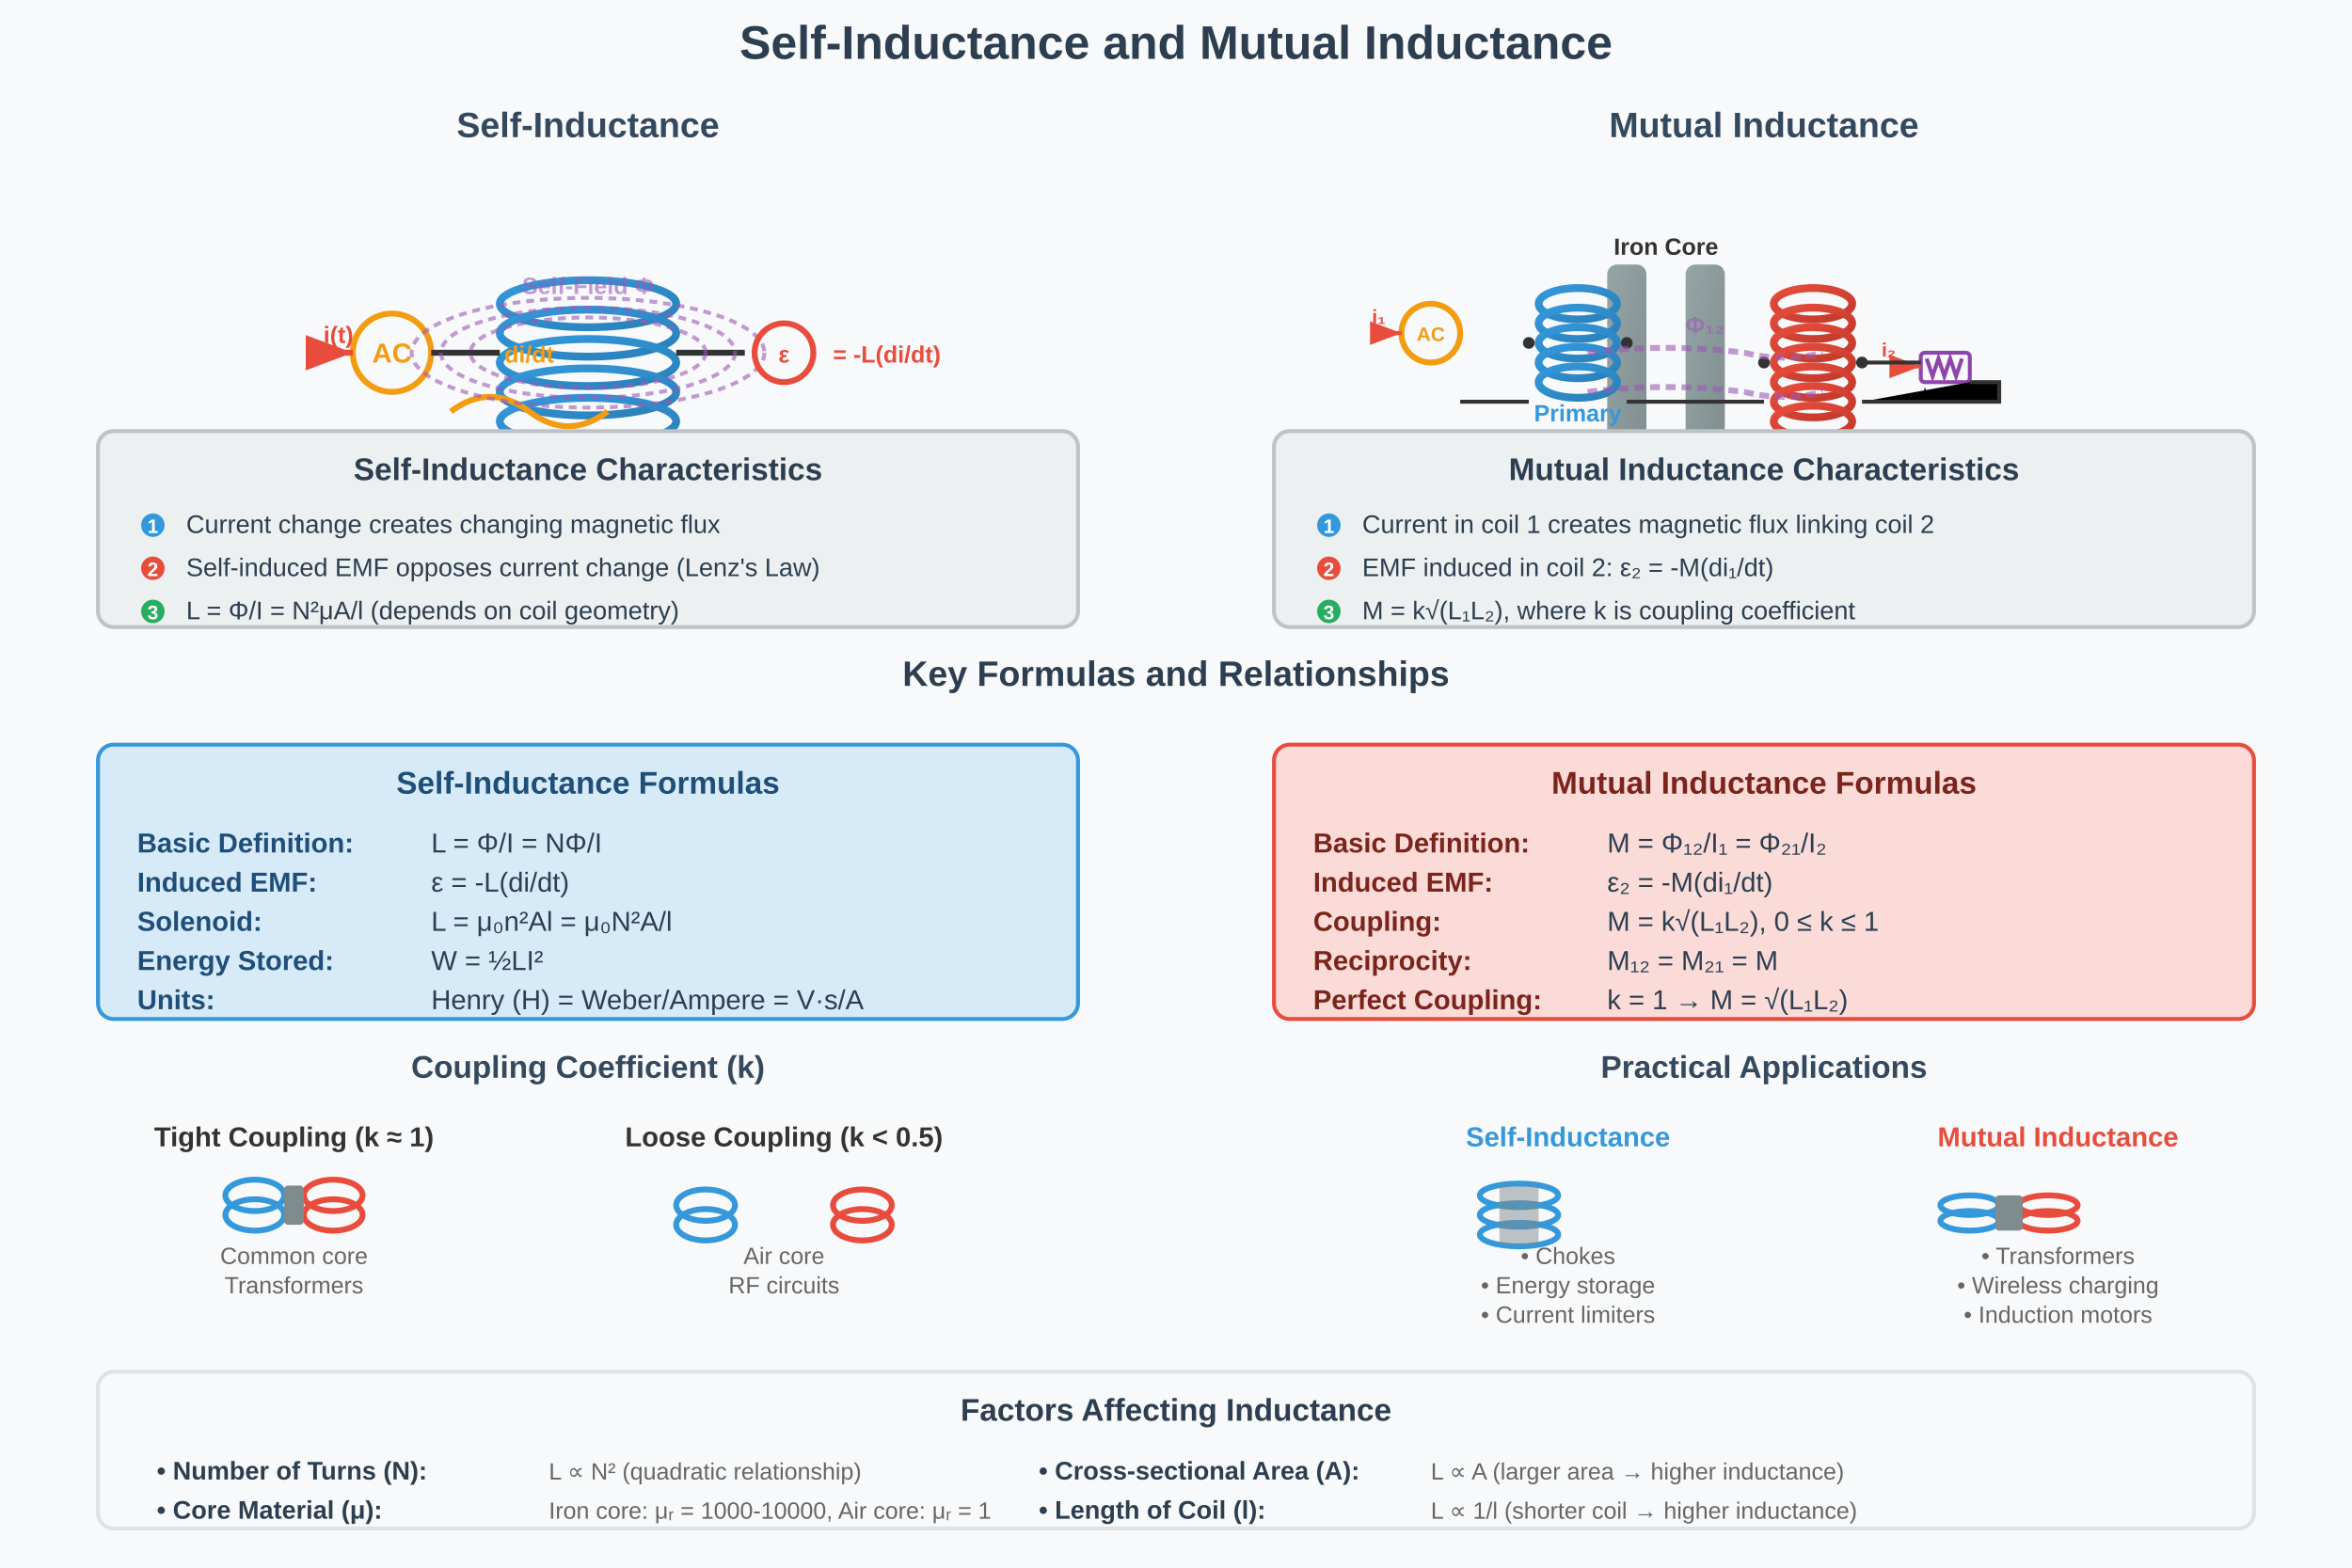
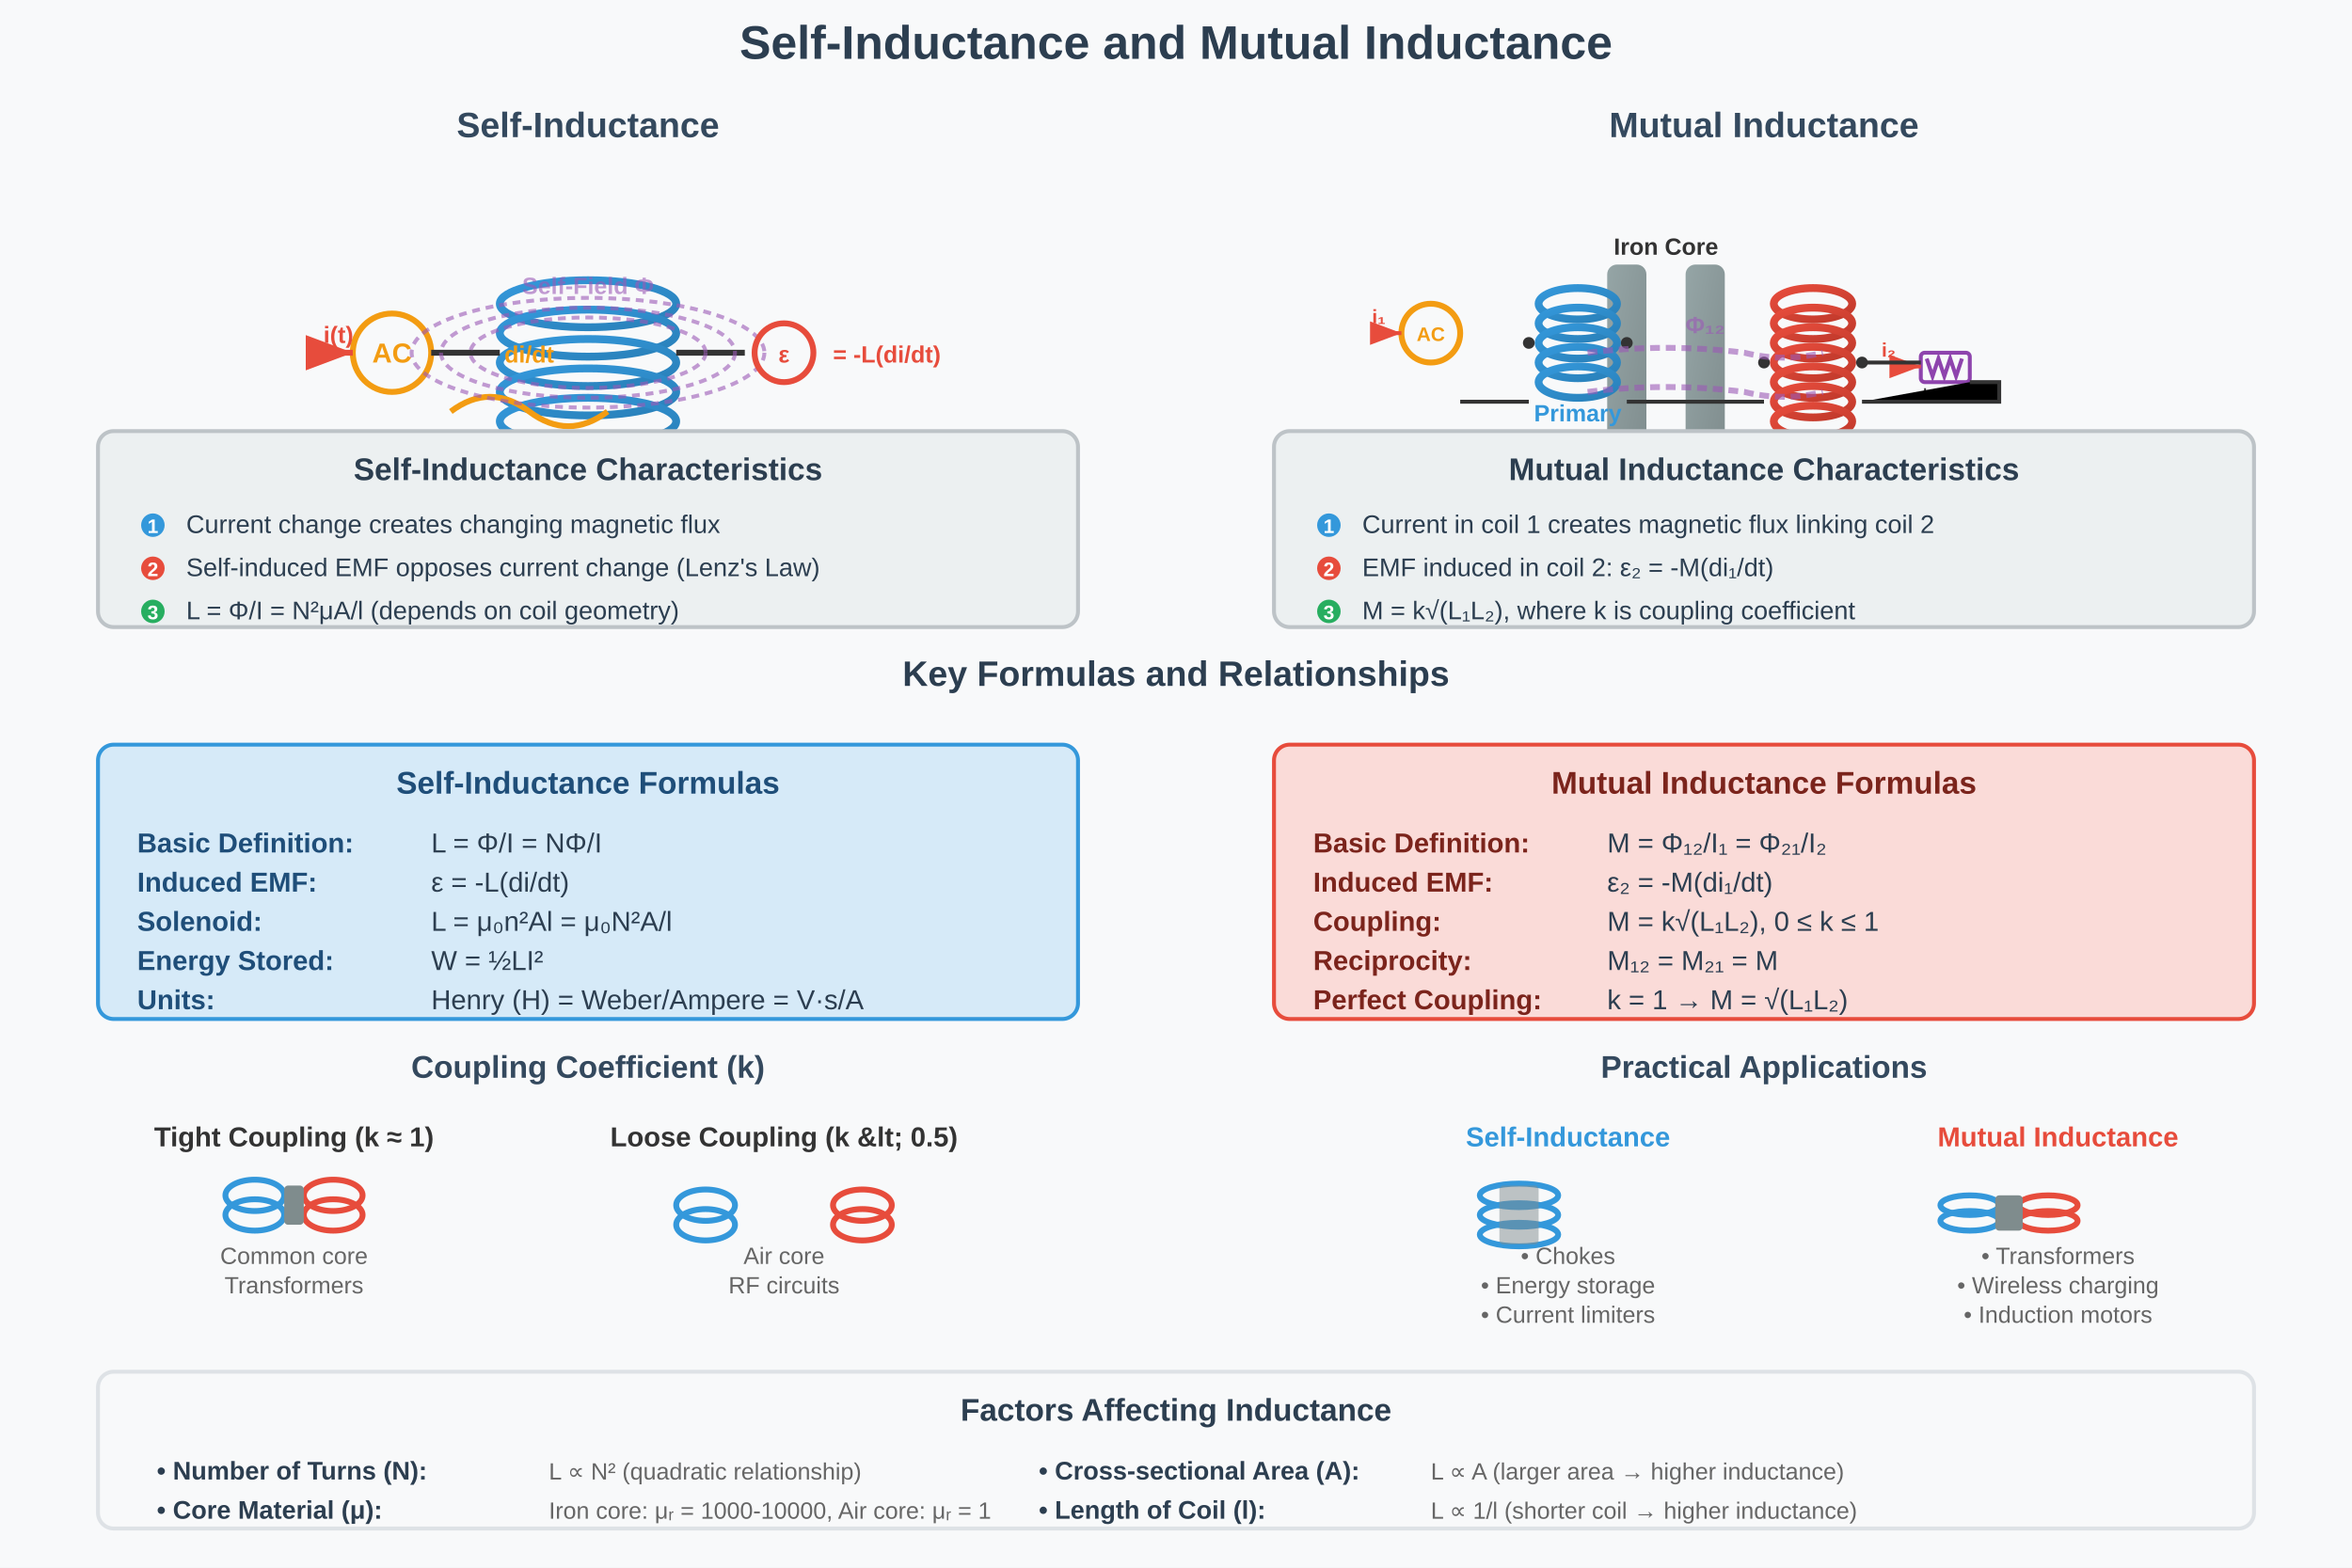
<svg xmlns="http://www.w3.org/2000/svg" viewBox="0 0 1200 800">
  <defs>
    <linearGradient id="coilGrad1" x1="0%" y1="0%" x2="100%" y2="100%">
      <stop offset="0%" style="stop-color:#3498db;stop-opacity:1" />
      <stop offset="100%" style="stop-color:#2980b9;stop-opacity:1" />
    </linearGradient>
    <linearGradient id="coilGrad2" x1="0%" y1="0%" x2="100%" y2="100%">
      <stop offset="0%" style="stop-color:#e74c3c;stop-opacity:1" />
      <stop offset="100%" style="stop-color:#c0392b;stop-opacity:1" />
    </linearGradient>
    <linearGradient id="coreGrad" x1="0%" y1="0%" x2="100%" y2="100%">
      <stop offset="0%" style="stop-color:#95a5a6;stop-opacity:1" />
      <stop offset="100%" style="stop-color:#7f8c8d;stop-opacity:1" />
    </linearGradient>
    <marker id="arrowhead" markerWidth="10" markerHeight="7" refX="10" refY="3.5" orient="auto">
      <polygon points="0 0, 10 3.5, 0 7" fill="#333" />
    </marker>
    <marker id="fieldArrow" markerWidth="8" markerHeight="6" refX="8" refY="3" orient="auto">
      <polygon points="0 0, 8 3, 0 6" fill="#9b59b6" />
    </marker>
    <marker id="currentArrow" markerWidth="8" markerHeight="6" refX="8" refY="3" orient="auto">
      <polygon points="0 0, 8 3, 0 6" fill="#e74c3c" />
    </marker>
  </defs>
  <rect width="1200" height="800" fill="#f8f9fa" />
  <text x="600" y="30" text-anchor="middle" font-family="Arial, sans-serif" font-size="24" font-weight="bold" fill="#2c3e50">
    Self-Inductance and Mutual Inductance
  </text>
  <g id="self-inductance">
    <text x="300" y="70" text-anchor="middle" font-family="Arial, sans-serif" font-size="18" font-weight="bold" fill="#34495e">
      Self-Inductance
    </text>
    <g transform="translate(150,90)">
      <g transform="translate(150,50)">
        <ellipse cx="0" cy="15" rx="45" ry="12" fill="none" stroke="url(#coilGrad1)" stroke-width="4" />
        <ellipse cx="0" cy="30" rx="45" ry="12" fill="none" stroke="url(#coilGrad1)" stroke-width="4" />
        <ellipse cx="0" cy="45" rx="45" ry="12" fill="none" stroke="url(#coilGrad1)" stroke-width="4" />
        <ellipse cx="0" cy="60" rx="45" ry="12" fill="none" stroke="url(#coilGrad1)" stroke-width="4" />
        <ellipse cx="0" cy="75" rx="45" ry="12" fill="none" stroke="url(#coilGrad1)" stroke-width="4" />
        <text x="0" y="105" text-anchor="middle" font-family="Arial, sans-serif" font-size="12" fill="#333" font-weight="bold">L (Henry)</text>
      </g>
      <g transform="translate(50,90)">
        <circle cx="0" cy="0" r="20" fill="none" stroke="#f39c12" stroke-width="3" />
        <text x="0" y="5" text-anchor="middle" font-family="Arial, sans-serif" font-size="14" fill="#f39c12" font-weight="bold">AC</text>
        <path d="M-30 0 L-20 0" stroke="#e74c3c" stroke-width="3" marker-end="url(#currentArrow)" />
        <text x="-35" y="-5" font-family="Arial, sans-serif" font-size="12" fill="#e74c3c" font-weight="bold">i(t)</text>
      </g>
      <g transform="translate(80,120)">
        <path d="M0 0 Q20 -15 40 0 Q60 15 80 0" fill="none" stroke="#f39c12" stroke-width="3" />
        <text x="40" y="-25" text-anchor="middle" font-family="Arial, sans-serif" font-size="12" fill="#f39c12" font-weight="bold">di/dt</text>
      </g>
      <path d="M70 90 L105 90" stroke="#333" stroke-width="3" />
      <path d="M195 90 L230 90" stroke="#333" stroke-width="3" />
      <g transform="translate(150,70)" opacity="0.6">
        <ellipse cx="0" cy="20" rx="60" ry="18" fill="none" stroke="#9b59b6" stroke-width="2" stroke-dasharray="4,3" />
        <ellipse cx="0" cy="20" rx="75" ry="23" fill="none" stroke="#9b59b6" stroke-width="2" stroke-dasharray="4,3" />
        <ellipse cx="0" cy="20" rx="90" ry="28" fill="none" stroke="#9b59b6" stroke-width="2" stroke-dasharray="4,3" />
        <text x="0" y="-10" text-anchor="middle" font-family="Arial, sans-serif" font-size="12" fill="#9b59b6" font-weight="bold">Self-Field Φ</text>
      </g>
      <g transform="translate(250,90)">
        <circle cx="0" cy="0" r="15" fill="none" stroke="#e74c3c" stroke-width="3" />
        <text x="0" y="5" text-anchor="middle" font-family="Arial, sans-serif" font-size="12" fill="#e74c3c" font-weight="bold">ε</text>
        <text x="25" y="5" font-family="Arial, sans-serif" font-size="12" fill="#e74c3c" font-weight="bold">= -L(di/dt)</text>
      </g>
    </g>
    <g transform="translate(50,220)">
      <rect x="0" y="0" width="500" height="100" fill="#ecf0f1" stroke="#bdc3c7" stroke-width="2" rx="8" />
      <text x="250" y="25" text-anchor="middle" font-family="Arial, sans-serif" font-size="16" fill="#2c3e50" font-weight="bold">
        Self-Inductance Characteristics
      </text>
      <g transform="translate(20,40)">
        <circle cx="8" cy="8" r="6" fill="#3498db" />
        <text x="8" y="12" text-anchor="middle" font-family="Arial, sans-serif" font-size="10" fill="white" font-weight="bold">1</text>
        <text x="25" y="12" font-family="Arial, sans-serif" font-size="13" fill="#2c3e50">Current change creates changing magnetic flux</text>
        <circle cx="8" cy="30" r="6" fill="#e74c3c" />
        <text x="8" y="34" text-anchor="middle" font-family="Arial, sans-serif" font-size="10" fill="white" font-weight="bold">2</text>
        <text x="25" y="34" font-family="Arial, sans-serif" font-size="13" fill="#2c3e50">Self-induced EMF opposes current change (Lenz's Law)</text>
        <circle cx="8" cy="52" r="6" fill="#27ae60" />
        <text x="8" y="56" text-anchor="middle" font-family="Arial, sans-serif" font-size="10" fill="white" font-weight="bold">3</text>
        <text x="25" y="56" font-family="Arial, sans-serif" font-size="13" fill="#2c3e50">L = Φ/I = N²μA/l (depends on coil geometry)</text>
      </g>
    </g>
  </g>
  <g id="mutual-inductance">
    <text x="900" y="70" text-anchor="middle" font-family="Arial, sans-serif" font-size="18" font-weight="bold" fill="#34495e">
      Mutual Inductance
    </text>
    <g transform="translate(700,90)">
      <rect x="120" y="45" width="20" height="110" fill="url(#coreGrad)" rx="5" />
      <rect x="160" y="45" width="20" height="110" fill="url(#coreGrad)" rx="5" />
      <text x="150" y="40" text-anchor="middle" font-family="Arial, sans-serif" font-size="12" fill="#333" font-weight="bold">Iron Core</text>
      <g transform="translate(80,50)">
        <ellipse cx="25" cy="15" rx="20" ry="8" fill="none" stroke="url(#coilGrad1)" stroke-width="4" />
        <ellipse cx="25" cy="25" rx="20" ry="8" fill="none" stroke="url(#coilGrad1)" stroke-width="4" />
        <ellipse cx="25" cy="35" rx="20" ry="8" fill="none" stroke="url(#coilGrad1)" stroke-width="4" />
        <ellipse cx="25" cy="45" rx="20" ry="8" fill="none" stroke="url(#coilGrad1)" stroke-width="4" />
        <ellipse cx="25" cy="55" rx="20" ry="8" fill="none" stroke="url(#coilGrad1)" stroke-width="4" />
        <text x="25" y="75" text-anchor="middle" font-family="Arial, sans-serif" font-size="12" fill="#3498db" font-weight="bold">Primary</text>
        <text x="25" y="90" text-anchor="middle" font-family="Arial, sans-serif" font-size="12" fill="#3498db" font-weight="bold">N₁</text>
        <circle cx="0" cy="35" r="3" fill="#333" />
        <circle cx="50" cy="35" r="3" fill="#333" />
      </g>
      <g transform="translate(200,50)">
        <ellipse cx="25" cy="15" rx="20" ry="8" fill="none" stroke="url(#coilGrad2)" stroke-width="4" />
        <ellipse cx="25" cy="25" rx="20" ry="8" fill="none" stroke="url(#coilGrad2)" stroke-width="4" />
        <ellipse cx="25" cy="35" rx="20" ry="8" fill="none" stroke="url(#coilGrad2)" stroke-width="4" />
        <ellipse cx="25" cy="45" rx="20" ry="8" fill="none" stroke="url(#coilGrad2)" stroke-width="4" />
        <ellipse cx="25" cy="55" rx="20" ry="8" fill="none" stroke="url(#coilGrad2)" stroke-width="4" />
        <ellipse cx="25" cy="65" rx="20" ry="8" fill="none" stroke="url(#coilGrad2)" stroke-width="4" />
        <ellipse cx="25" cy="75" rx="20" ry="8" fill="none" stroke="url(#coilGrad2)" stroke-width="4" />
        <text x="25" y="95" text-anchor="middle" font-family="Arial, sans-serif" font-size="12" fill="#e74c3c" font-weight="bold">Secondary</text>
        <text x="25" y="110" text-anchor="middle" font-family="Arial, sans-serif" font-size="12" fill="#e74c3c" font-weight="bold">N₂</text>
        <circle cx="0" cy="45" r="3" fill="#333" />
        <circle cx="50" cy="45" r="3" fill="#333" />
      </g>
      <g transform="translate(30,80)">
        <circle cx="0" cy="0" r="15" fill="none" stroke="#f39c12" stroke-width="3" />
        <text x="0" y="4" text-anchor="middle" font-family="Arial, sans-serif" font-size="10" fill="#f39c12" font-weight="bold">AC</text>
        <path d="M-25 0 L-15 0" stroke="#e74c3c" stroke-width="2" marker-end="url(#currentArrow)" />
        <text x="-30" y="-5" font-family="Arial, sans-serif" font-size="10" fill="#e74c3c" font-weight="bold">i₁</text>
      </g>
      <g transform="translate(280,90)">
        <rect x="0" y="0" width="25" height="15" fill="none" stroke="#8e44ad" stroke-width="2" rx="2" />
        <path d="M3 3 L6 12 L9 3 L12 12 L15 3 L18 12 L21 3" stroke="#8e44ad" stroke-width="2" fill="none" />
        <text x="12" y="25" text-anchor="middle" font-family="Arial, sans-serif" font-size="10" fill="#333">Load</text>
        <path d="M-15 7 L0 7" stroke="#e74c3c" stroke-width="2" marker-end="url(#currentArrow)" />
        <text x="-20" y="2" font-family="Arial, sans-serif" font-size="10" fill="#e74c3c" font-weight="bold">i₂</text>
      </g>
      <path d="M45 115 L80 115" stroke="#333" stroke-width="2" />
      <path d="M130 115 L200 115" stroke="#333" stroke-width="2" />
      <path d="M250 95 L280 95" stroke="#333" stroke-width="2" />
      <path d="M250 115 L320 115 L320 105 L305 105" stroke="#333" stroke-width="2" />
      <g transform="translate(150,80)" opacity="0.6">
        <path d="M-40 10 Q0 5 40 10 Q60 15 80 10" fill="none" stroke="#9b59b6" stroke-width="3" stroke-dasharray="5,3" />
        <path d="M-40 30 Q0 25 40 30 Q60 35 80 30" fill="none" stroke="#9b59b6" stroke-width="3" stroke-dasharray="5,3" />
        <text x="20" y="0" text-anchor="middle" font-family="Arial, sans-serif" font-size="12" fill="#9b59b6" font-weight="bold">Φ₁₂</text>
      </g>
    </g>
    <g transform="translate(650,220)">
      <rect x="0" y="0" width="500" height="100" fill="#ecf0f1" stroke="#bdc3c7" stroke-width="2" rx="8" />
      <text x="250" y="25" text-anchor="middle" font-family="Arial, sans-serif" font-size="16" fill="#2c3e50" font-weight="bold">
        Mutual Inductance Characteristics
      </text>
      <g transform="translate(20,40)">
        <circle cx="8" cy="8" r="6" fill="#3498db" />
        <text x="8" y="12" text-anchor="middle" font-family="Arial, sans-serif" font-size="10" fill="white" font-weight="bold">1</text>
        <text x="25" y="12" font-family="Arial, sans-serif" font-size="13" fill="#2c3e50">Current in coil 1 creates magnetic flux linking coil 2</text>
        <circle cx="8" cy="30" r="6" fill="#e74c3c" />
        <text x="8" y="34" text-anchor="middle" font-family="Arial, sans-serif" font-size="10" fill="white" font-weight="bold">2</text>
        <text x="25" y="34" font-family="Arial, sans-serif" font-size="13" fill="#2c3e50">EMF induced in coil 2: ε₂ = -M(di₁/dt)</text>
        <circle cx="8" cy="52" r="6" fill="#27ae60" />
        <text x="8" y="56" text-anchor="middle" font-family="Arial, sans-serif" font-size="10" fill="white" font-weight="bold">3</text>
        <text x="25" y="56" font-family="Arial, sans-serif" font-size="13" fill="#2c3e50">M = k√(L₁L₂), where k is coupling coefficient</text>
      </g>
    </g>
  </g>
  <g id="formulas">
    <text x="600" y="350" text-anchor="middle" font-family="Arial, sans-serif" font-size="18" font-weight="bold" fill="#2c3e50">
      Key Formulas and Relationships
    </text>
    <g transform="translate(50,380)">
      <rect x="0" y="0" width="500" height="140" fill="#d6eaf8" stroke="#3498db" stroke-width="2" rx="8" />
      <text x="250" y="25" text-anchor="middle" font-family="Arial, sans-serif" font-size="16" fill="#1f4e79" font-weight="bold">
        Self-Inductance Formulas
      </text>
      <g transform="translate(20,40)">
        <text x="0" y="15" font-family="Arial, sans-serif" font-size="14" fill="#1f4e79" font-weight="bold">Basic Definition:</text>
        <text x="150" y="15" font-family="Arial, sans-serif" font-size="14" fill="#2c3e50">L = Φ/I = NΦ/I</text>
        <text x="0" y="35" font-family="Arial, sans-serif" font-size="14" fill="#1f4e79" font-weight="bold">Induced EMF:</text>
        <text x="150" y="35" font-family="Arial, sans-serif" font-size="14" fill="#2c3e50">ε = -L(di/dt)</text>
        <text x="0" y="55" font-family="Arial, sans-serif" font-size="14" fill="#1f4e79" font-weight="bold">Solenoid:</text>
        <text x="150" y="55" font-family="Arial, sans-serif" font-size="14" fill="#2c3e50">L = μ₀n²Al = μ₀N²A/l</text>
        <text x="0" y="75" font-family="Arial, sans-serif" font-size="14" fill="#1f4e79" font-weight="bold">Energy Stored:</text>
        <text x="150" y="75" font-family="Arial, sans-serif" font-size="14" fill="#2c3e50">W = ½LI²</text>
        <text x="0" y="95" font-family="Arial, sans-serif" font-size="14" fill="#1f4e79" font-weight="bold">Units:</text>
        <text x="150" y="95" font-family="Arial, sans-serif" font-size="14" fill="#2c3e50">Henry (H) = Weber/Ampere = V·s/A</text>
      </g>
    </g>
    <g transform="translate(650,380)">
      <rect x="0" y="0" width="500" height="140" fill="#fadbd8" stroke="#e74c3c" stroke-width="2" rx="8" />
      <text x="250" y="25" text-anchor="middle" font-family="Arial, sans-serif" font-size="16" fill="#7b241c" font-weight="bold">
        Mutual Inductance Formulas
      </text>
      <g transform="translate(20,40)">
        <text x="0" y="15" font-family="Arial, sans-serif" font-size="14" fill="#7b241c" font-weight="bold">Basic Definition:</text>
        <text x="150" y="15" font-family="Arial, sans-serif" font-size="14" fill="#2c3e50">M = Φ₁₂/I₁ = Φ₂₁/I₂</text>
        <text x="0" y="35" font-family="Arial, sans-serif" font-size="14" fill="#7b241c" font-weight="bold">Induced EMF:</text>
        <text x="150" y="35" font-family="Arial, sans-serif" font-size="14" fill="#2c3e50">ε₂ = -M(di₁/dt)</text>
        <text x="0" y="55" font-family="Arial, sans-serif" font-size="14" fill="#7b241c" font-weight="bold">Coupling:</text>
        <text x="150" y="55" font-family="Arial, sans-serif" font-size="14" fill="#2c3e50">M = k√(L₁L₂), 0 ≤ k ≤ 1</text>
        <text x="0" y="75" font-family="Arial, sans-serif" font-size="14" fill="#7b241c" font-weight="bold">Reciprocity:</text>
        <text x="150" y="75" font-family="Arial, sans-serif" font-size="14" fill="#2c3e50">M₁₂ = M₂₁ = M</text>
        <text x="0" y="95" font-family="Arial, sans-serif" font-size="14" fill="#7b241c" font-weight="bold">Perfect Coupling:</text>
        <text x="150" y="95" font-family="Arial, sans-serif" font-size="14" fill="#2c3e50">k = 1 → M = √(L₁L₂)</text>
      </g>
    </g>
  </g>
  <g id="coupling">
    <text x="300" y="550" text-anchor="middle" font-family="Arial, sans-serif" font-size="16" font-weight="bold" fill="#34495e">
      Coupling Coefficient (k)
    </text>
    <g transform="translate(50,570)">
      <g transform="translate(0,0)">
        <text x="100" y="15" text-anchor="middle" font-family="Arial, sans-serif" font-size="14" fill="#333" font-weight="bold">Tight Coupling (k ≈ 1)</text>
        <ellipse cx="80" cy="40" rx="15" ry="8" fill="none" stroke="#3498db" stroke-width="3" />
        <ellipse cx="80" cy="50" rx="15" ry="8" fill="none" stroke="#3498db" stroke-width="3" />
        <ellipse cx="120" cy="40" rx="15" ry="8" fill="none" stroke="#e74c3c" stroke-width="3" />
        <ellipse cx="120" cy="50" rx="15" ry="8" fill="none" stroke="#e74c3c" stroke-width="3" />
        <rect x="95" y="35" width="10" height="20" fill="#7f8c8d" rx="2" />
        <text x="100" y="75" text-anchor="middle" font-family="Arial, sans-serif" font-size="12" fill="#666">Common core</text>
        <text x="100" y="90" text-anchor="middle" font-family="Arial, sans-serif" font-size="12" fill="#666">Transformers</text>
      </g>
      <g transform="translate(250,0)">
-         <text x="100" y="15" text-anchor="middle" font-family="Arial, sans-serif" font-size="14" fill="#333" font-weight="bold">Loose Coupling (k &lt; 0.5)</text>
+         <text x="100" y="15" text-anchor="middle" font-family="Arial, sans-serif" font-size="14" fill="#333" font-weight="bold">Loose Coupling (k &amp;lt; 0.5)</text>
        <ellipse cx="60" cy="45" rx="15" ry="8" fill="none" stroke="#3498db" stroke-width="3" />
        <ellipse cx="60" cy="55" rx="15" ry="8" fill="none" stroke="#3498db" stroke-width="3" />
        <ellipse cx="140" cy="45" rx="15" ry="8" fill="none" stroke="#e74c3c" stroke-width="3" />
        <ellipse cx="140" cy="55" rx="15" ry="8" fill="none" stroke="#e74c3c" stroke-width="3" />
        <text x="100" y="75" text-anchor="middle" font-family="Arial, sans-serif" font-size="12" fill="#666">Air core</text>
        <text x="100" y="90" text-anchor="middle" font-family="Arial, sans-serif" font-size="12" fill="#666">RF circuits</text>
      </g>
    </g>
  </g>
  <g id="applications">
    <text x="900" y="550" text-anchor="middle" font-family="Arial, sans-serif" font-size="16" font-weight="bold" fill="#34495e">
      Practical Applications
    </text>
    <g transform="translate(700,570)">
      <g transform="translate(0,0)">
        <text x="100" y="15" text-anchor="middle" font-family="Arial, sans-serif" font-size="14" fill="#3498db" font-weight="bold">Self-Inductance</text>
        <g transform="translate(50,25)">
          <ellipse cx="25" cy="15" rx="20" ry="6" fill="none" stroke="#3498db" stroke-width="3" />
          <ellipse cx="25" cy="25" rx="20" ry="6" fill="none" stroke="#3498db" stroke-width="3" />
          <ellipse cx="25" cy="35" rx="20" ry="6" fill="none" stroke="#3498db" stroke-width="3" />
          <rect x="15" y="10" width="20" height="30" fill="#7f8c8d" opacity="0.5" rx="2" />
        </g>
        <text x="100" y="75" text-anchor="middle" font-family="Arial, sans-serif" font-size="12" fill="#666">• Chokes</text>
        <text x="100" y="90" text-anchor="middle" font-family="Arial, sans-serif" font-size="12" fill="#666">• Energy storage</text>
        <text x="100" y="105" text-anchor="middle" font-family="Arial, sans-serif" font-size="12" fill="#666">• Current limiters</text>
      </g>
      <g transform="translate(250,0)">
        <text x="100" y="15" text-anchor="middle" font-family="Arial, sans-serif" font-size="14" fill="#e74c3c" font-weight="bold">Mutual Inductance</text>
        <g transform="translate(30,25)">
          <ellipse cx="25" cy="20" rx="15" ry="5" fill="none" stroke="#3498db" stroke-width="3" />
          <ellipse cx="25" cy="28" rx="15" ry="5" fill="none" stroke="#3498db" stroke-width="3" />
          <ellipse cx="65" cy="20" rx="15" ry="5" fill="none" stroke="#e74c3c" stroke-width="3" />
          <ellipse cx="65" cy="28" rx="15" ry="5" fill="none" stroke="#e74c3c" stroke-width="3" />
          <rect x="38" y="15" width="14" height="18" fill="#7f8c8d" rx="2" />
        </g>
        <text x="100" y="75" text-anchor="middle" font-family="Arial, sans-serif" font-size="12" fill="#666">• Transformers</text>
        <text x="100" y="90" text-anchor="middle" font-family="Arial, sans-serif" font-size="12" fill="#666">• Wireless charging</text>
        <text x="100" y="105" text-anchor="middle" font-family="Arial, sans-serif" font-size="12" fill="#666">• Induction motors</text>
      </g>
    </g>
  </g>
  <g id="factors">
    <rect x="50" y="700" width="1100" height="80" fill="#f8f9fa" stroke="#dee2e6" stroke-width="2" rx="8" />
    <text x="600" y="725" text-anchor="middle" font-family="Arial, sans-serif" font-size="16" fill="#2c3e50" font-weight="bold">
      Factors Affecting Inductance
    </text>
    <g transform="translate(80,740)">
      <text x="0" y="15" font-family="Arial, sans-serif" font-size="13" fill="#2c3e50" font-weight="bold">• Number of Turns (N):</text>
      <text x="200" y="15" font-family="Arial, sans-serif" font-size="12" fill="#666">L ∝ N² (quadratic relationship)</text>
      <text x="0" y="35" font-family="Arial, sans-serif" font-size="13" fill="#2c3e50" font-weight="bold">• Core Material (μ):</text>
      <text x="200" y="35" font-family="Arial, sans-serif" font-size="12" fill="#666">Iron core: μᵣ = 1000-10000, Air core: μᵣ = 1</text>
      <text x="450" y="15" font-family="Arial, sans-serif" font-size="13" fill="#2c3e50" font-weight="bold">• Cross-sectional Area (A):</text>
      <text x="650" y="15" font-family="Arial, sans-serif" font-size="12" fill="#666">L ∝ A (larger area → higher inductance)</text>
      <text x="450" y="35" font-family="Arial, sans-serif" font-size="13" fill="#2c3e50" font-weight="bold">• Length of Coil (l):</text>
      <text x="650" y="35" font-family="Arial, sans-serif" font-size="12" fill="#666">L ∝ 1/l (shorter coil → higher inductance)</text>
    </g>
  </g>
</svg>
